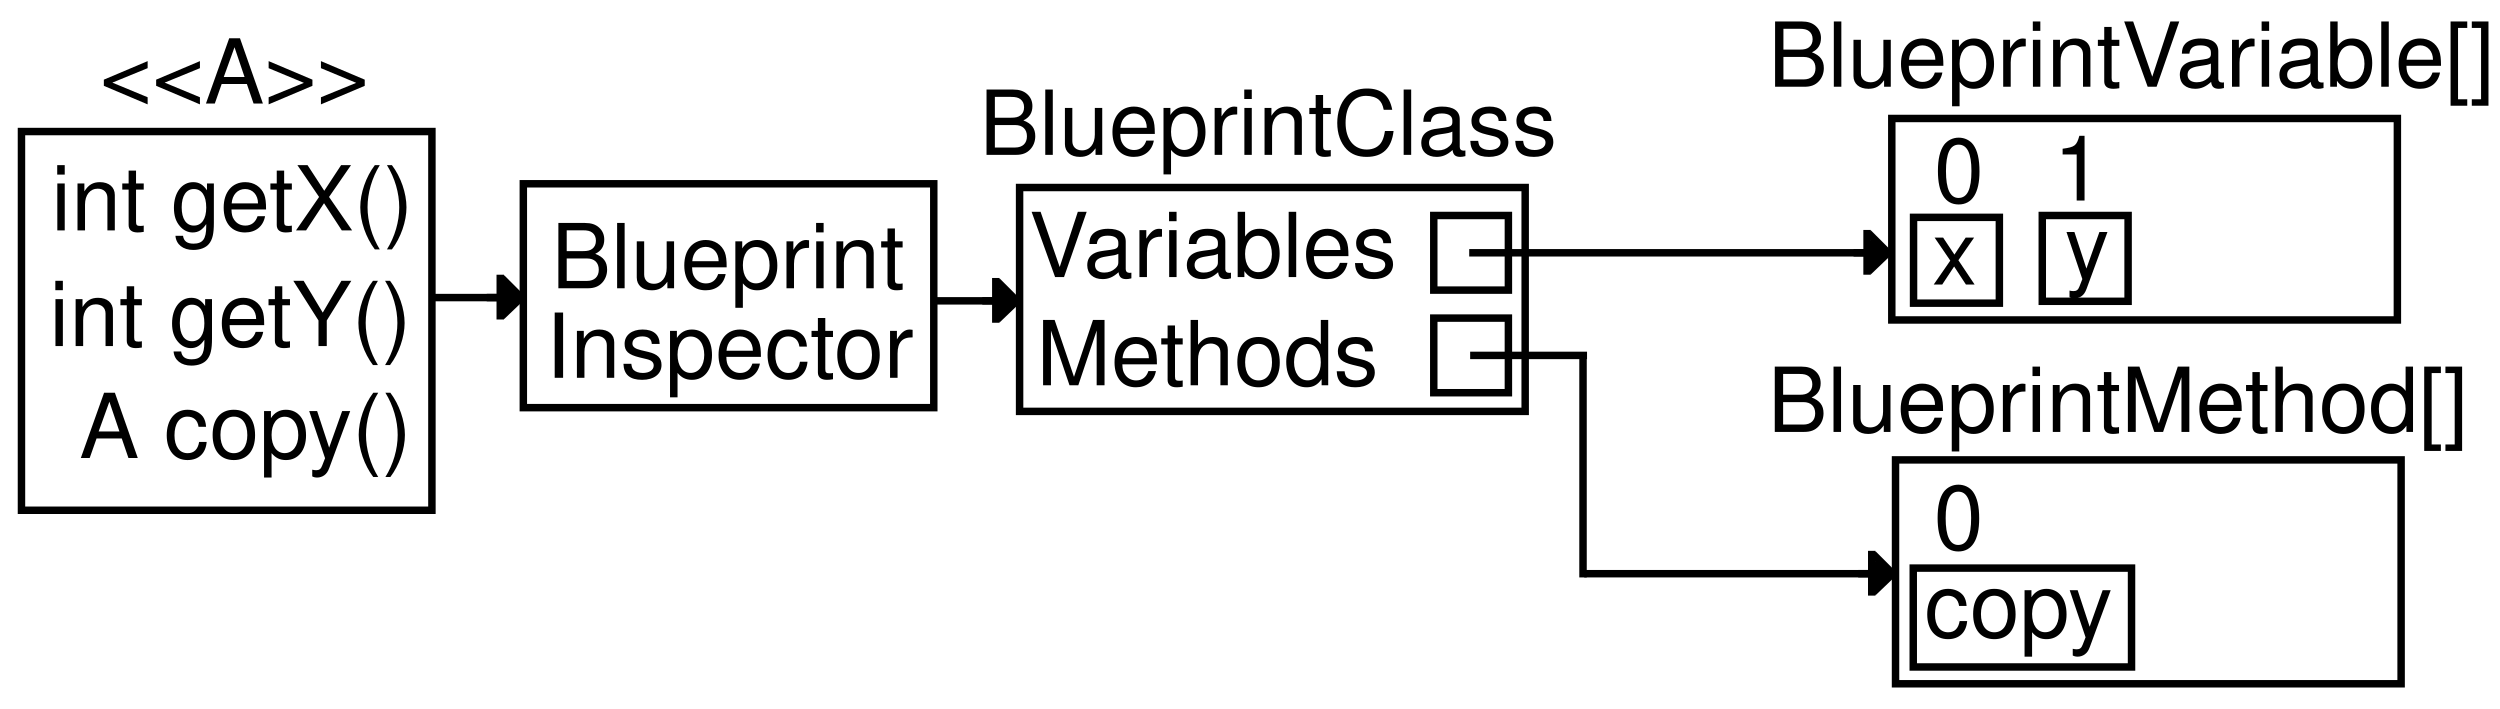
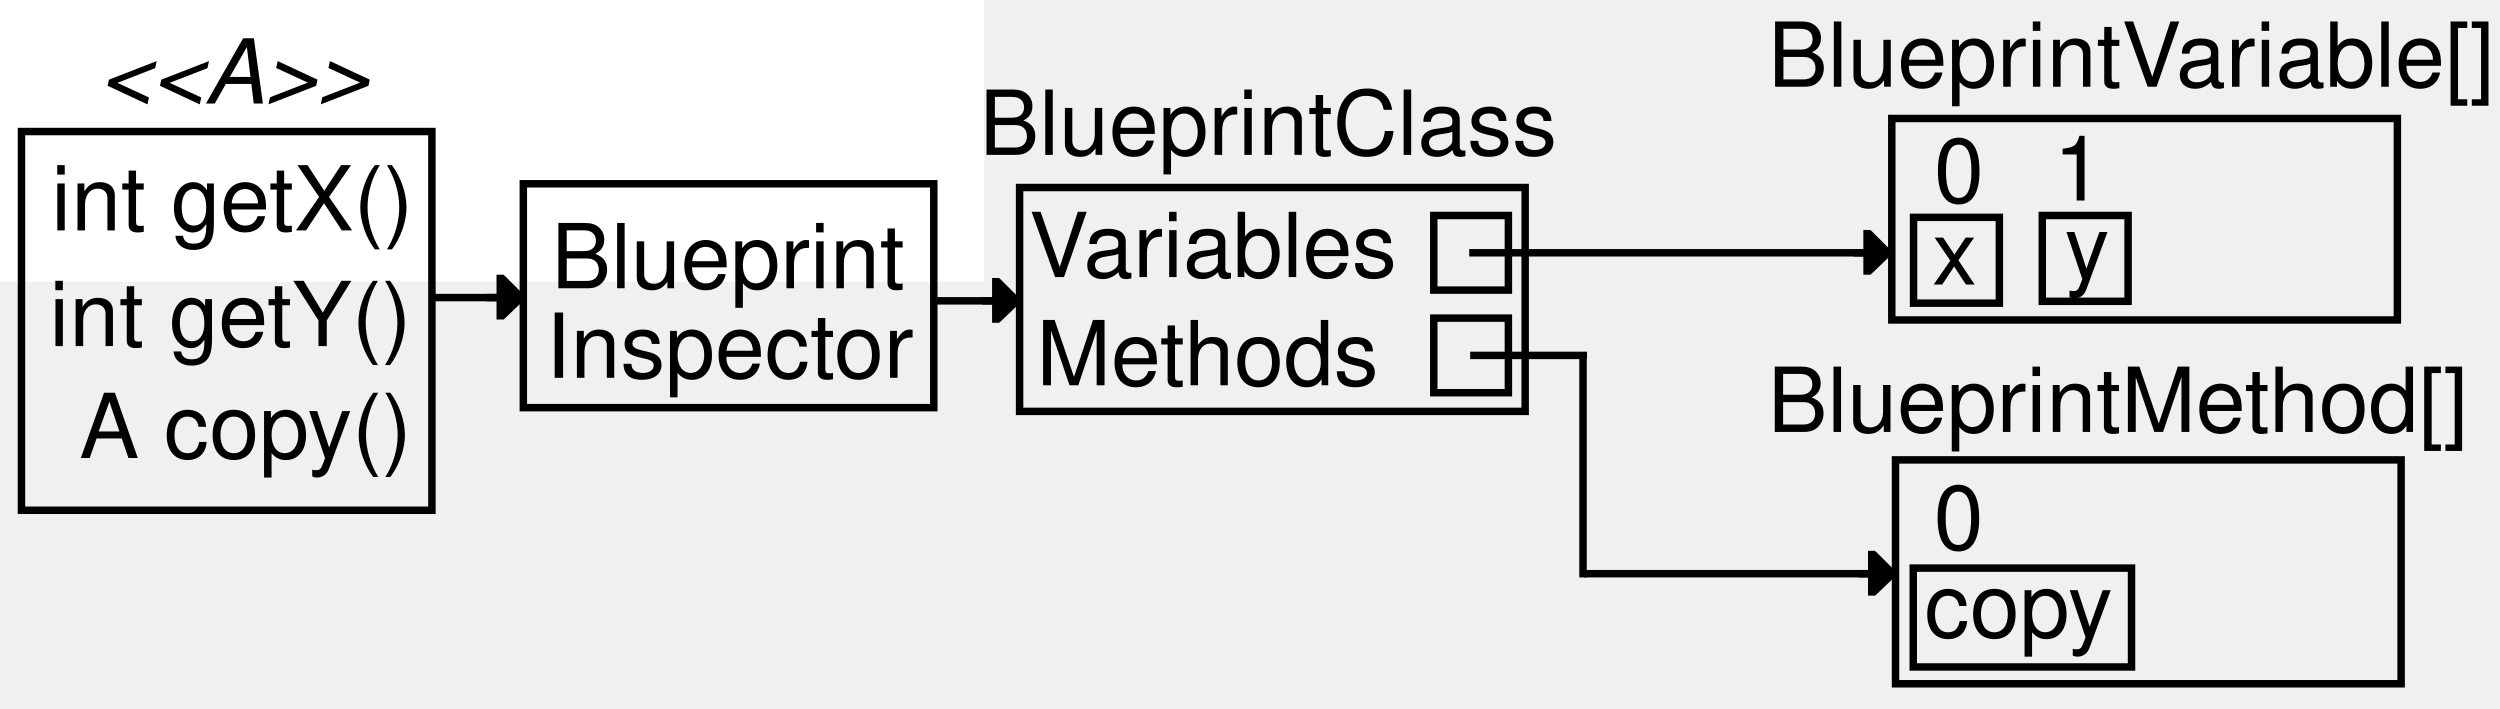
<svg xmlns="http://www.w3.org/2000/svg" width="670" height="190">
  <g>
-     <rect fill="#fff" id="canvas_background" height="192" width="672" y="-1" x="-1" />
-     <g display="none" id="canvasGrid">
-       <rect fill="url(#gridpattern)" stroke-width="0" y="4" x="4" height="480" width="640" id="svg_1" />
+     <rect x="-1" y="-1" width="264.745" height="76.51" id="canvas_background" fill="#fff" />
+     <g id="canvasGrid" display="none">
+       <rect id="svg_1" width="640" height="480" x="4" y="4" stroke-width="0" fill="url(#gridpattern)" />
    </g>
  </g>
  <g>
-     <rect id="svg_22" height="60" width="135.498" y="123.252" x="508" fill-opacity="null" stroke-opacity="null" stroke-width="2" fill="none" stroke="#000" />
-     <rect id="svg_15" height="60" width="135.498" y="50.252" x="273.25" fill-opacity="null" stroke-opacity="null" stroke-width="2" fill="none" stroke="#000" />
-     <text xml:space="preserve" text-anchor="start" font-family="Helvetica, Arial, sans-serif" font-size="24" id="svg_16" y="74.252" x="275.75" fill-opacity="null" stroke-opacity="null" stroke-width="0" stroke="#000" fill="#000000">Variables</text>
-     <text fill="#000000" stroke="#000" stroke-width="0" stroke-opacity="null" fill-opacity="null" x="277.75" y="103.25" id="svg_2" font-size="24" font-family="Helvetica, Arial, sans-serif" text-anchor="start" xml:space="preserve">Methods</text>
-     <rect fill="none" stroke="#000" stroke-width="2" stroke-opacity="null" fill-opacity="null" x="384.25" y="57.75" width="20" height="20" id="svg_3" />
-     <rect fill="none" stroke="#000" stroke-width="2" stroke-opacity="null" fill-opacity="null" x="384.25" y="85.25" width="20" height="20" id="svg_4" />
+     <rect stroke="#000" fill="none" stroke-width="2" stroke-opacity="null" fill-opacity="null" x="508" y="123.252" width="135.498" height="60" id="svg_22" />
+     <rect stroke="#000" fill="none" stroke-width="2" stroke-opacity="null" fill-opacity="null" x="273.25" y="50.252" width="135.498" height="60" id="svg_15" />
+     <text fill="#000000" stroke="#000" stroke-width="0" stroke-opacity="null" fill-opacity="null" x="275.75" y="74.252" id="svg_16" font-size="24" font-family="Helvetica, Arial, sans-serif" text-anchor="start" xml:space="preserve">Variables</text>
+     <text xml:space="preserve" text-anchor="start" font-family="Helvetica, Arial, sans-serif" font-size="24" id="svg_2" y="103.25" x="277.75" fill-opacity="null" stroke-opacity="null" stroke-width="0" stroke="#000" fill="#000000">Methods</text>
+     <rect id="svg_3" height="20" width="20" y="57.75" x="384.25" fill-opacity="null" stroke-opacity="null" stroke-width="2" stroke="#000" fill="none" />
+     <rect id="svg_4" height="20" width="20" y="85.25" x="384.25" fill-opacity="null" stroke-opacity="null" stroke-width="2" stroke="#000" fill="none" />
    <g id="svg_33">
-       <rect stroke="#000" id="svg_12" height="60" width="110" y="49.252" x="140.252" fill-opacity="null" stroke-opacity="null" stroke-width="2" fill="none" />
-       <text xml:space="preserve" text-anchor="start" font-family="Helvetica, Arial, sans-serif" font-size="24" id="svg_13" y="77.252" x="147.752" fill-opacity="null" stroke-opacity="null" stroke-width="0" stroke="#000" fill="#000000">Blueprint</text>
-       <text xml:space="preserve" text-anchor="start" font-family="Helvetica, Arial, sans-serif" font-size="24" id="svg_14" y="101.251" x="146.252" fill-opacity="null" stroke-opacity="null" stroke-width="0" stroke="#000" fill="#000000">Inspector</text>
-     </g>
-     <g id="svg_35">
-       <text xml:space="preserve" text-anchor="start" font-family="Helvetica, Arial, sans-serif" font-size="24" id="svg_8" y="27.752" x="26.754" fill-opacity="null" stroke-opacity="null" stroke-width="0" stroke="#000" fill="#000000">&lt;&lt;A&gt;&gt;</text>
-       <rect stroke="#000" id="svg_7" height="101.499" width="109.999" y="35.252" x="5.754" fill-opacity="null" stroke-opacity="null" stroke-width="2" fill="none" />
-       <text xml:space="preserve" text-anchor="start" font-family="Helvetica, Arial, sans-serif" font-size="24" id="svg_9" y="61.752" x="13.754" fill-opacity="null" stroke-opacity="null" stroke-width="0" stroke="#000" fill="#000000">int getX()</text>
-       <text xml:space="preserve" text-anchor="start" font-family="Helvetica, Arial, sans-serif" font-size="24" id="svg_10" y="92.751" x="13.254" fill-opacity="null" stroke-opacity="null" stroke-width="0" stroke="#000" fill="#000000">int getY()</text>
-       <text xml:space="preserve" text-anchor="start" font-family="Helvetica, Arial, sans-serif" font-size="24" id="svg_11" y="122.751" x="21.254" fill-opacity="null" stroke-opacity="null" stroke-width="0" stroke="#000" fill="#000000">A copy()</text>
+       <rect fill="none" stroke-width="2" stroke-opacity="null" fill-opacity="null" x="140.252" y="49.252" width="110" height="60" id="svg_12" stroke="#000" />
+       <text fill="#000000" stroke="#000" stroke-width="0" stroke-opacity="null" fill-opacity="null" x="147.752" y="77.252" id="svg_13" font-size="24" font-family="Helvetica, Arial, sans-serif" text-anchor="start" xml:space="preserve">Blueprint</text>
+       <text fill="#000000" stroke="#000" stroke-width="0" stroke-opacity="null" fill-opacity="null" x="146.252" y="101.251" id="svg_14" font-size="24" font-family="Helvetica, Arial, sans-serif" text-anchor="start" xml:space="preserve">Inspector</text>
    </g>
    <g id="svg_37">
-       <rect id="svg_5" height="54" width="135.498" y="31.752" x="507" fill-opacity="null" stroke-opacity="null" stroke-width="2" fill="none" stroke="#000" />
-       <rect fill="none" stroke-width="2" stroke-opacity="null" fill-opacity="null" x="512.831" y="58.25" width="23" height="23" id="svg_6" stroke="#000" />
-       <text fill="#000000" stroke="#000" stroke-width="0" stroke-opacity="null" fill-opacity="null" x="518.331" y="54.25" id="svg_17" font-size="24" font-family="Helvetica, Arial, sans-serif" text-anchor="start" xml:space="preserve">0</text>
-       <text fill="#000000" stroke="#000" stroke-width="0" stroke-opacity="null" fill-opacity="null" x="550.331" y="53.75" id="svg_18" font-size="24" font-family="Helvetica, Arial, sans-serif" text-anchor="start" xml:space="preserve">1</text>
-       <text fill="#000000" stroke="#000" stroke-width="0" stroke-opacity="null" fill-opacity="null" x="473.831" y="23.25" id="svg_20" font-size="24" font-family="Helvetica, Arial, sans-serif" text-anchor="start" xml:space="preserve">BlueprintVariable[]</text>
-       <text fill="#000000" stroke="#000" stroke-width="0" stroke-opacity="null" fill-opacity="null" x="517.831" y="76.25" id="svg_28" font-size="24" font-family="Helvetica, Arial, sans-serif" text-anchor="start" xml:space="preserve">x</text>
-       <rect fill="none" stroke-width="2" stroke-opacity="null" fill-opacity="null" x="547.331" y="57.75" width="23" height="23" id="svg_30" stroke="#000" />
-       <text fill="#000000" stroke="#000" stroke-width="0" stroke-opacity="null" fill-opacity="null" x="553.331" y="74.75" id="svg_29" font-size="24" font-family="Helvetica, Arial, sans-serif" text-anchor="start" xml:space="preserve">y</text>
+       <rect stroke="#000" fill="none" stroke-width="2" stroke-opacity="null" fill-opacity="null" x="507" y="31.752" width="135.498" height="54" id="svg_5" />
+       <rect stroke="#000" id="svg_6" height="23" width="23" y="58.25" x="512.831" fill-opacity="null" stroke-opacity="null" stroke-width="2" fill="none" />
+       <text xml:space="preserve" text-anchor="start" font-family="Helvetica, Arial, sans-serif" font-size="24" id="svg_17" y="54.25" x="518.331" fill-opacity="null" stroke-opacity="null" stroke-width="0" stroke="#000" fill="#000000">0</text>
+       <text xml:space="preserve" text-anchor="start" font-family="Helvetica, Arial, sans-serif" font-size="24" id="svg_18" y="53.75" x="550.331" fill-opacity="null" stroke-opacity="null" stroke-width="0" stroke="#000" fill="#000000">1</text>
+       <text xml:space="preserve" text-anchor="start" font-family="Helvetica, Arial, sans-serif" font-size="24" id="svg_20" y="23.25" x="473.831" fill-opacity="null" stroke-opacity="null" stroke-width="0" stroke="#000" fill="#000000">BlueprintVariable[]</text>
+       <text xml:space="preserve" text-anchor="start" font-family="Helvetica, Arial, sans-serif" font-size="24" id="svg_28" y="76.25" x="517.831" fill-opacity="null" stroke-opacity="null" stroke-width="0" stroke="#000" fill="#000000">x</text>
+       <rect stroke="#000" id="svg_30" height="23" width="23" y="57.75" x="547.331" fill-opacity="null" stroke-opacity="null" stroke-width="2" fill="none" />
+       <text xml:space="preserve" text-anchor="start" font-family="Helvetica, Arial, sans-serif" font-size="24" id="svg_29" y="74.75" x="553.331" fill-opacity="null" stroke-opacity="null" stroke-width="0" stroke="#000" fill="#000000">y</text>
    </g>
    <g id="svg_38">
-       <rect fill="none" stroke-width="2" stroke-opacity="null" fill-opacity="null" x="512.75" y="152.25" width="58.5" height="26.5" id="svg_23" stroke="#000" />
-       <text fill="#000000" stroke="#000" stroke-width="0" stroke-opacity="null" fill-opacity="null" x="518.25" y="147.25" id="svg_24" font-size="24" font-family="Helvetica, Arial, sans-serif" text-anchor="start" xml:space="preserve">0</text>
-       <text fill="#000000" stroke="#000" stroke-width="0" stroke-opacity="null" fill-opacity="null" x="473.75" y="115.75" id="svg_27" font-size="24" font-family="Helvetica, Arial, sans-serif" text-anchor="start" xml:space="preserve">BlueprintMethod[]</text>
-       <text fill="#000000" stroke="#000" stroke-width="0" stroke-opacity="null" fill-opacity="null" x="515.75" y="170.75" id="svg_31" font-size="24" font-family="Helvetica, Arial, sans-serif" text-anchor="start" xml:space="preserve">copy</text>
+       <rect stroke="#000" id="svg_23" height="26.5" width="58.5" y="152.25" x="512.75" fill-opacity="null" stroke-opacity="null" stroke-width="2" fill="none" />
+       <text xml:space="preserve" text-anchor="start" font-family="Helvetica, Arial, sans-serif" font-size="24" id="svg_24" y="147.25" x="518.25" fill-opacity="null" stroke-opacity="null" stroke-width="0" stroke="#000" fill="#000000">0</text>
+       <text xml:space="preserve" text-anchor="start" font-family="Helvetica, Arial, sans-serif" font-size="24" id="svg_27" y="115.75" x="473.75" fill-opacity="null" stroke-opacity="null" stroke-width="0" stroke="#000" fill="#000000">BlueprintMethod[]</text>
+       <text xml:space="preserve" text-anchor="start" font-family="Helvetica, Arial, sans-serif" font-size="24" id="svg_31" y="170.75" x="515.75" fill-opacity="null" stroke-opacity="null" stroke-width="0" stroke="#000" fill="#000000">copy</text>
    </g>
-     <line fill="none" stroke="#000" stroke-width="2" stroke-opacity="null" fill-opacity="null" x1="115.75" y1="79.75" x2="140.75" y2="79.75" id="svg_40" stroke-linejoin="null" stroke-linecap="null" />
-     <line fill="none" stroke="#000" stroke-width="2" stroke-opacity="null" fill-opacity="null" x1="393.75" y1="67.75" x2="507.26" y2="67.75" id="svg_42" stroke-linejoin="null" stroke-linecap="null" />
-     <line fill="none" stroke="#000" stroke-width="2" stroke-opacity="null" fill-opacity="null" x1="394" y1="95.25" x2="425.325" y2="95.25" id="svg_43" stroke-linejoin="null" stroke-linecap="null" />
-     <line fill="none" stroke="#000" stroke-width="2" stroke-opacity="null" fill-opacity="null" x1="507.75" y1="153.75" x2="424.568" y2="153.75" id="svg_44" stroke-linejoin="null" stroke-linecap="null" />
-     <line fill="none" stroke="#000" stroke-width="2" stroke-opacity="null" fill-opacity="null" x1="424.25" y1="95.25" x2="424.25" y2="154.75" id="svg_45" stroke-linejoin="null" stroke-linecap="null" />
+     <line stroke-linecap="null" stroke-linejoin="null" id="svg_40" y2="79.75" x2="140.75" y1="79.75" x1="115.75" fill-opacity="null" stroke-opacity="null" stroke-width="2" stroke="#000" fill="none" />
+     <line stroke-linecap="null" stroke-linejoin="null" id="svg_42" y2="67.75" x2="507.26" y1="67.75" x1="393.75" fill-opacity="null" stroke-opacity="null" stroke-width="2" stroke="#000" fill="none" />
+     <line stroke-linecap="null" stroke-linejoin="null" id="svg_43" y2="95.25" x2="425.325" y1="95.25" x1="394" fill-opacity="null" stroke-opacity="null" stroke-width="2" stroke="#000" fill="none" />
+     <line stroke-linecap="null" stroke-linejoin="null" id="svg_44" y2="153.75" x2="424.568" y1="153.75" x1="507.75" fill-opacity="null" stroke-opacity="null" stroke-width="2" stroke="#000" fill="none" />
+     <line stroke-linecap="null" stroke-linejoin="null" id="svg_45" y2="154.75" x2="424.25" y1="95.25" x1="424.25" fill-opacity="null" stroke-opacity="null" stroke-width="2" stroke="#000" fill="none" />
    <g id="svg_81">
-       <line fill="none" stroke="#000" stroke-width="2" stroke-opacity="null" fill-opacity="null" x1="263.25" y1="80.624" x2="272.273" y2="80.624" id="svg_41" stroke-linejoin="null" stroke-linecap="null" />
-       <line fill="none" stroke="#000" stroke-width="2" stroke-opacity="null" fill-opacity="null" x1="272" y1="80.124" x2="267.244" y2="75.368" id="svg_46" stroke-linejoin="null" stroke-linecap="null" />
-       <line fill="none" stroke="#000" stroke-width="2" stroke-opacity="null" fill-opacity="null" x1="272.5" y1="80.624" x2="267.25" y2="85.649" id="svg_47" stroke-linejoin="null" stroke-linecap="null" />
-       <line fill="none" stroke="#000" stroke-width="2" stroke-opacity="null" fill-opacity="null" x1="266.876" y1="74.499" x2="266.876" y2="86.499" id="svg_48" stroke-linejoin="null" stroke-linecap="null" />
-       <line fill="none" stroke="#000" stroke-width="2" stroke-opacity="null" fill-opacity="null" x1="268.115" y1="77.247" x2="268.115" y2="84.124" id="svg_78" stroke-linejoin="null" stroke-linecap="null" />
-       <line fill="none" stroke="#000" stroke-width="2" stroke-opacity="null" fill-opacity="null" x1="269.865" y1="78.246" x2="269.865" y2="82.996" id="svg_79" stroke-linejoin="null" stroke-linecap="null" />
+       <line stroke-linecap="null" stroke-linejoin="null" id="svg_41" y2="80.624" x2="272.273" y1="80.624" x1="263.25" fill-opacity="null" stroke-opacity="null" stroke-width="2" stroke="#000" fill="none" />
+       <line stroke-linecap="null" stroke-linejoin="null" id="svg_46" y2="75.368" x2="267.244" y1="80.124" x1="272" fill-opacity="null" stroke-opacity="null" stroke-width="2" stroke="#000" fill="none" />
+       <line stroke-linecap="null" stroke-linejoin="null" id="svg_47" y2="85.649" x2="267.25" y1="80.624" x1="272.5" fill-opacity="null" stroke-opacity="null" stroke-width="2" stroke="#000" fill="none" />
+       <line stroke-linecap="null" stroke-linejoin="null" id="svg_48" y2="86.499" x2="266.876" y1="74.499" x1="266.876" fill-opacity="null" stroke-opacity="null" stroke-width="2" stroke="#000" fill="none" />
+       <line stroke-linecap="null" stroke-linejoin="null" id="svg_78" y2="84.124" x2="268.115" y1="77.247" x1="268.115" fill-opacity="null" stroke-opacity="null" stroke-width="2" stroke="#000" fill="none" />
+       <line stroke-linecap="null" stroke-linejoin="null" id="svg_79" y2="82.996" x2="269.865" y1="78.246" x1="269.865" fill-opacity="null" stroke-opacity="null" stroke-width="2" stroke="#000" fill="none" />
    </g>
    <g id="svg_88">
-       <line fill="none" stroke="#000" stroke-width="2" stroke-opacity="null" fill-opacity="null" x1="130.442" y1="79.75" x2="139.464" y2="79.75" id="svg_82" stroke-linejoin="null" stroke-linecap="null" />
-       <line fill="none" stroke="#000" stroke-width="2" stroke-opacity="null" fill-opacity="null" x1="139.192" y1="79.25" x2="134.435" y2="74.493" id="svg_83" stroke-linejoin="null" stroke-linecap="null" />
-       <line fill="none" stroke="#000" stroke-width="2" stroke-opacity="null" fill-opacity="null" x1="139.692" y1="79.75" x2="134.442" y2="84.775" id="svg_84" stroke-linejoin="null" stroke-linecap="null" />
-       <line fill="none" stroke="#000" stroke-width="2" stroke-opacity="null" fill-opacity="null" x1="134.067" y1="73.625" x2="134.067" y2="85.625" id="svg_85" stroke-linejoin="null" stroke-linecap="null" />
-       <line fill="none" stroke="#000" stroke-width="2" stroke-opacity="null" fill-opacity="null" x1="135.307" y1="76.372" x2="135.307" y2="83.25" id="svg_86" stroke-linejoin="null" stroke-linecap="null" />
-       <line fill="none" stroke="#000" stroke-width="2" stroke-opacity="null" fill-opacity="null" x1="137.057" y1="77.372" x2="137.057" y2="82.122" id="svg_87" stroke-linejoin="null" stroke-linecap="null" />
+       <line stroke-linecap="null" stroke-linejoin="null" id="svg_82" y2="79.75" x2="139.464" y1="79.75" x1="130.442" fill-opacity="null" stroke-opacity="null" stroke-width="2" stroke="#000" fill="none" />
+       <line stroke-linecap="null" stroke-linejoin="null" id="svg_83" y2="74.493" x2="134.435" y1="79.25" x1="139.192" fill-opacity="null" stroke-opacity="null" stroke-width="2" stroke="#000" fill="none" />
+       <line stroke-linecap="null" stroke-linejoin="null" id="svg_84" y2="84.775" x2="134.442" y1="79.75" x1="139.692" fill-opacity="null" stroke-opacity="null" stroke-width="2" stroke="#000" fill="none" />
+       <line stroke-linecap="null" stroke-linejoin="null" id="svg_85" y2="85.625" x2="134.067" y1="73.625" x1="134.067" fill-opacity="null" stroke-opacity="null" stroke-width="2" stroke="#000" fill="none" />
+       <line stroke-linecap="null" stroke-linejoin="null" id="svg_86" y2="83.25" x2="135.307" y1="76.372" x1="135.307" fill-opacity="null" stroke-opacity="null" stroke-width="2" stroke="#000" fill="none" />
+       <line stroke-linecap="null" stroke-linejoin="null" id="svg_87" y2="82.122" x2="137.057" y1="77.372" x1="137.057" fill-opacity="null" stroke-opacity="null" stroke-width="2" stroke="#000" fill="none" />
    </g>
-     <line fill="none" stroke="#000" stroke-width="2" stroke-opacity="null" fill-opacity="null" x1="250.558" y1="80.625" x2="273" y2="80.625" id="svg_89" stroke-linejoin="null" stroke-linecap="null" />
+     <line stroke-linecap="null" stroke-linejoin="null" id="svg_89" y2="80.625" x2="273" y1="80.625" x1="250.558" fill-opacity="null" stroke-opacity="null" stroke-width="2" stroke="#000" fill="none" />
    <g id="svg_96">
-       <line fill="none" stroke="#000" stroke-width="2" stroke-opacity="null" fill-opacity="null" x1="498.001" y1="153.749" x2="507.023" y2="153.749" id="svg_90" stroke-linejoin="null" stroke-linecap="null" />
-       <line fill="none" stroke="#000" stroke-width="2" stroke-opacity="null" fill-opacity="null" x1="506.751" y1="153.249" x2="501.994" y2="148.493" id="svg_91" stroke-linejoin="null" stroke-linecap="null" />
-       <line fill="none" stroke="#000" stroke-width="2" stroke-opacity="null" fill-opacity="null" x1="507.251" y1="153.749" x2="502.001" y2="158.774" id="svg_92" stroke-linejoin="null" stroke-linecap="null" />
-       <line fill="none" stroke="#000" stroke-width="2" stroke-opacity="null" fill-opacity="null" x1="501.626" y1="147.624" x2="501.626" y2="159.624" id="svg_93" stroke-linejoin="null" stroke-linecap="null" />
-       <line fill="none" stroke="#000" stroke-width="2" stroke-opacity="null" fill-opacity="null" x1="502.866" y1="150.372" x2="502.866" y2="157.249" id="svg_94" stroke-linejoin="null" stroke-linecap="null" />
-       <line fill="none" stroke="#000" stroke-width="2" stroke-opacity="null" fill-opacity="null" x1="504.616" y1="151.372" x2="504.616" y2="156.121" id="svg_95" stroke-linejoin="null" stroke-linecap="null" />
+       <line stroke-linecap="null" stroke-linejoin="null" id="svg_90" y2="153.749" x2="507.023" y1="153.749" x1="498.001" fill-opacity="null" stroke-opacity="null" stroke-width="2" stroke="#000" fill="none" />
+       <line stroke-linecap="null" stroke-linejoin="null" id="svg_91" y2="148.493" x2="501.994" y1="153.249" x1="506.751" fill-opacity="null" stroke-opacity="null" stroke-width="2" stroke="#000" fill="none" />
+       <line stroke-linecap="null" stroke-linejoin="null" id="svg_92" y2="158.774" x2="502.001" y1="153.749" x1="507.251" fill-opacity="null" stroke-opacity="null" stroke-width="2" stroke="#000" fill="none" />
+       <line stroke-linecap="null" stroke-linejoin="null" id="svg_93" y2="159.624" x2="501.626" y1="147.624" x1="501.626" fill-opacity="null" stroke-opacity="null" stroke-width="2" stroke="#000" fill="none" />
+       <line stroke-linecap="null" stroke-linejoin="null" id="svg_94" y2="157.249" x2="502.866" y1="150.372" x1="502.866" fill-opacity="null" stroke-opacity="null" stroke-width="2" stroke="#000" fill="none" />
+       <line stroke-linecap="null" stroke-linejoin="null" id="svg_95" y2="156.121" x2="504.616" y1="151.372" x1="504.616" fill-opacity="null" stroke-opacity="null" stroke-width="2" stroke="#000" fill="none" />
    </g>
    <g id="svg_103">
-       <line fill="none" stroke="#000" stroke-width="2" stroke-opacity="null" fill-opacity="null" x1="496.751" y1="67.749" x2="505.773" y2="67.749" id="svg_97" stroke-linejoin="null" stroke-linecap="null" />
-       <line fill="none" stroke="#000" stroke-width="2" stroke-opacity="null" fill-opacity="null" x1="505.501" y1="67.249" x2="500.744" y2="62.493" id="svg_98" stroke-linejoin="null" stroke-linecap="null" />
-       <line fill="none" stroke="#000" stroke-width="2" stroke-opacity="null" fill-opacity="null" x1="506.001" y1="67.749" x2="500.751" y2="72.774" id="svg_99" stroke-linejoin="null" stroke-linecap="null" />
-       <line fill="none" stroke="#000" stroke-width="2" stroke-opacity="null" fill-opacity="null" x1="500.376" y1="61.624" x2="500.376" y2="73.624" id="svg_100" stroke-linejoin="null" stroke-linecap="null" />
-       <line fill="none" stroke="#000" stroke-width="2" stroke-opacity="null" fill-opacity="null" x1="501.616" y1="64.371" x2="501.616" y2="71.249" id="svg_101" stroke-linejoin="null" stroke-linecap="null" />
-       <line fill="none" stroke="#000" stroke-width="2" stroke-opacity="null" fill-opacity="null" x1="503.366" y1="65.371" x2="503.366" y2="70.121" id="svg_102" stroke-linejoin="null" stroke-linecap="null" />
+       <line stroke-linecap="null" stroke-linejoin="null" id="svg_97" y2="67.749" x2="505.773" y1="67.749" x1="496.751" fill-opacity="null" stroke-opacity="null" stroke-width="2" stroke="#000" fill="none" />
+       <line stroke-linecap="null" stroke-linejoin="null" id="svg_98" y2="62.493" x2="500.744" y1="67.249" x1="505.501" fill-opacity="null" stroke-opacity="null" stroke-width="2" stroke="#000" fill="none" />
+       <line stroke-linecap="null" stroke-linejoin="null" id="svg_99" y2="72.774" x2="500.751" y1="67.749" x1="506.001" fill-opacity="null" stroke-opacity="null" stroke-width="2" stroke="#000" fill="none" />
+       <line stroke-linecap="null" stroke-linejoin="null" id="svg_100" y2="73.624" x2="500.376" y1="61.624" x1="500.376" fill-opacity="null" stroke-opacity="null" stroke-width="2" stroke="#000" fill="none" />
+       <line stroke-linecap="null" stroke-linejoin="null" id="svg_101" y2="71.249" x2="501.616" y1="64.371" x1="501.616" fill-opacity="null" stroke-opacity="null" stroke-width="2" stroke="#000" fill="none" />
+       <line stroke-linecap="null" stroke-linejoin="null" id="svg_102" y2="70.121" x2="503.366" y1="65.371" x1="503.366" fill-opacity="null" stroke-opacity="null" stroke-width="2" stroke="#000" fill="none" />
    </g>
-     <text xml:space="preserve" text-anchor="start" font-family="Helvetica, Arial, sans-serif" font-size="24" id="svg_19" y="41.5" x="262.5" stroke-width="0" stroke="#000" fill="#000000">BlueprintClass</text>
+     <text fill="#000000" stroke="#000" stroke-width="0" x="262.5" y="41.5" id="svg_19" font-size="24" font-family="Helvetica, Arial, sans-serif" text-anchor="start" xml:space="preserve">BlueprintClass</text>
+     <g id="svg_21">
+       <text font-style="italic" fill="#000000" stroke="#000" stroke-width="0" stroke-opacity="null" fill-opacity="null" x="26.754" y="27.752" id="svg_8" font-size="24" font-family="Helvetica, Arial, sans-serif" text-anchor="start" xml:space="preserve">&lt;&lt;A&gt;&gt;</text>
+       <rect fill="none" stroke-width="2" stroke-opacity="null" fill-opacity="null" x="5.754" y="35.252" width="109.999" height="101.499" id="svg_7" stroke="#000" />
+       <text fill="#000000" stroke="#000" stroke-width="0" stroke-opacity="null" fill-opacity="null" x="13.754" y="61.752" id="svg_9" font-size="24" font-family="Helvetica, Arial, sans-serif" text-anchor="start" xml:space="preserve">int getX()</text>
+       <text fill="#000000" stroke="#000" stroke-width="0" stroke-opacity="null" fill-opacity="null" x="13.254" y="92.751" id="svg_10" font-size="24" font-family="Helvetica, Arial, sans-serif" text-anchor="start" xml:space="preserve">int getY()</text>
+       <text fill="#000000" stroke="#000" stroke-width="0" stroke-opacity="null" fill-opacity="null" x="21.254" y="122.751" id="svg_11" font-size="24" font-family="Helvetica, Arial, sans-serif" text-anchor="start" xml:space="preserve">A copy()</text>
+     </g>
  </g>
</svg>
